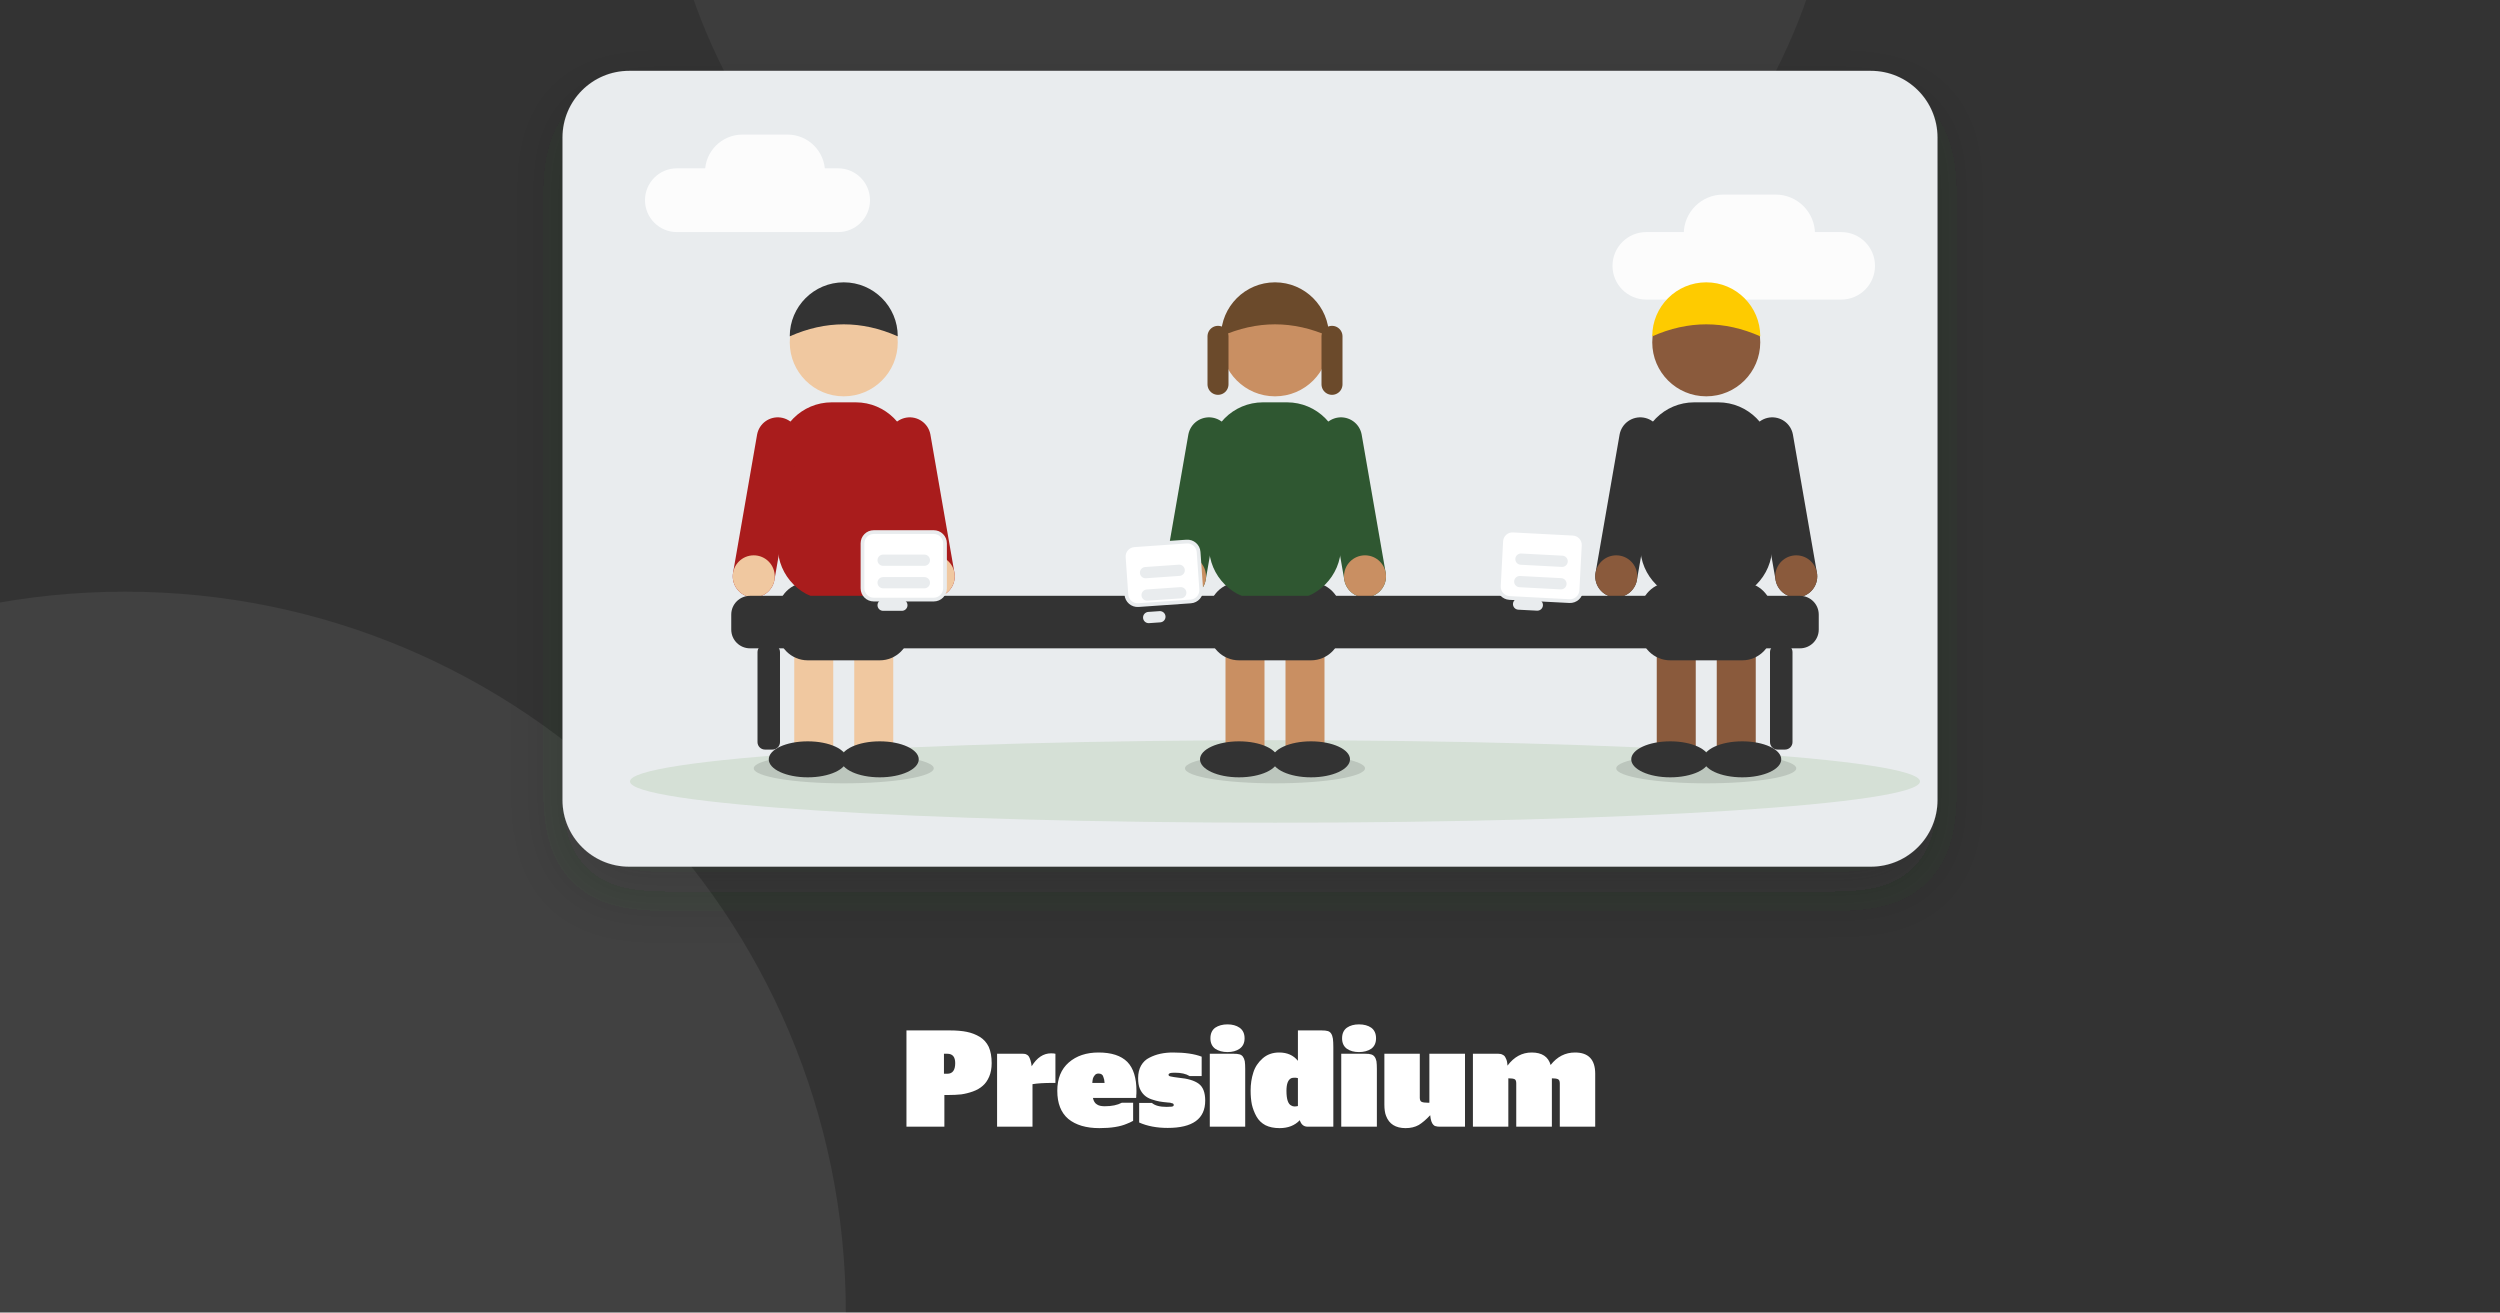
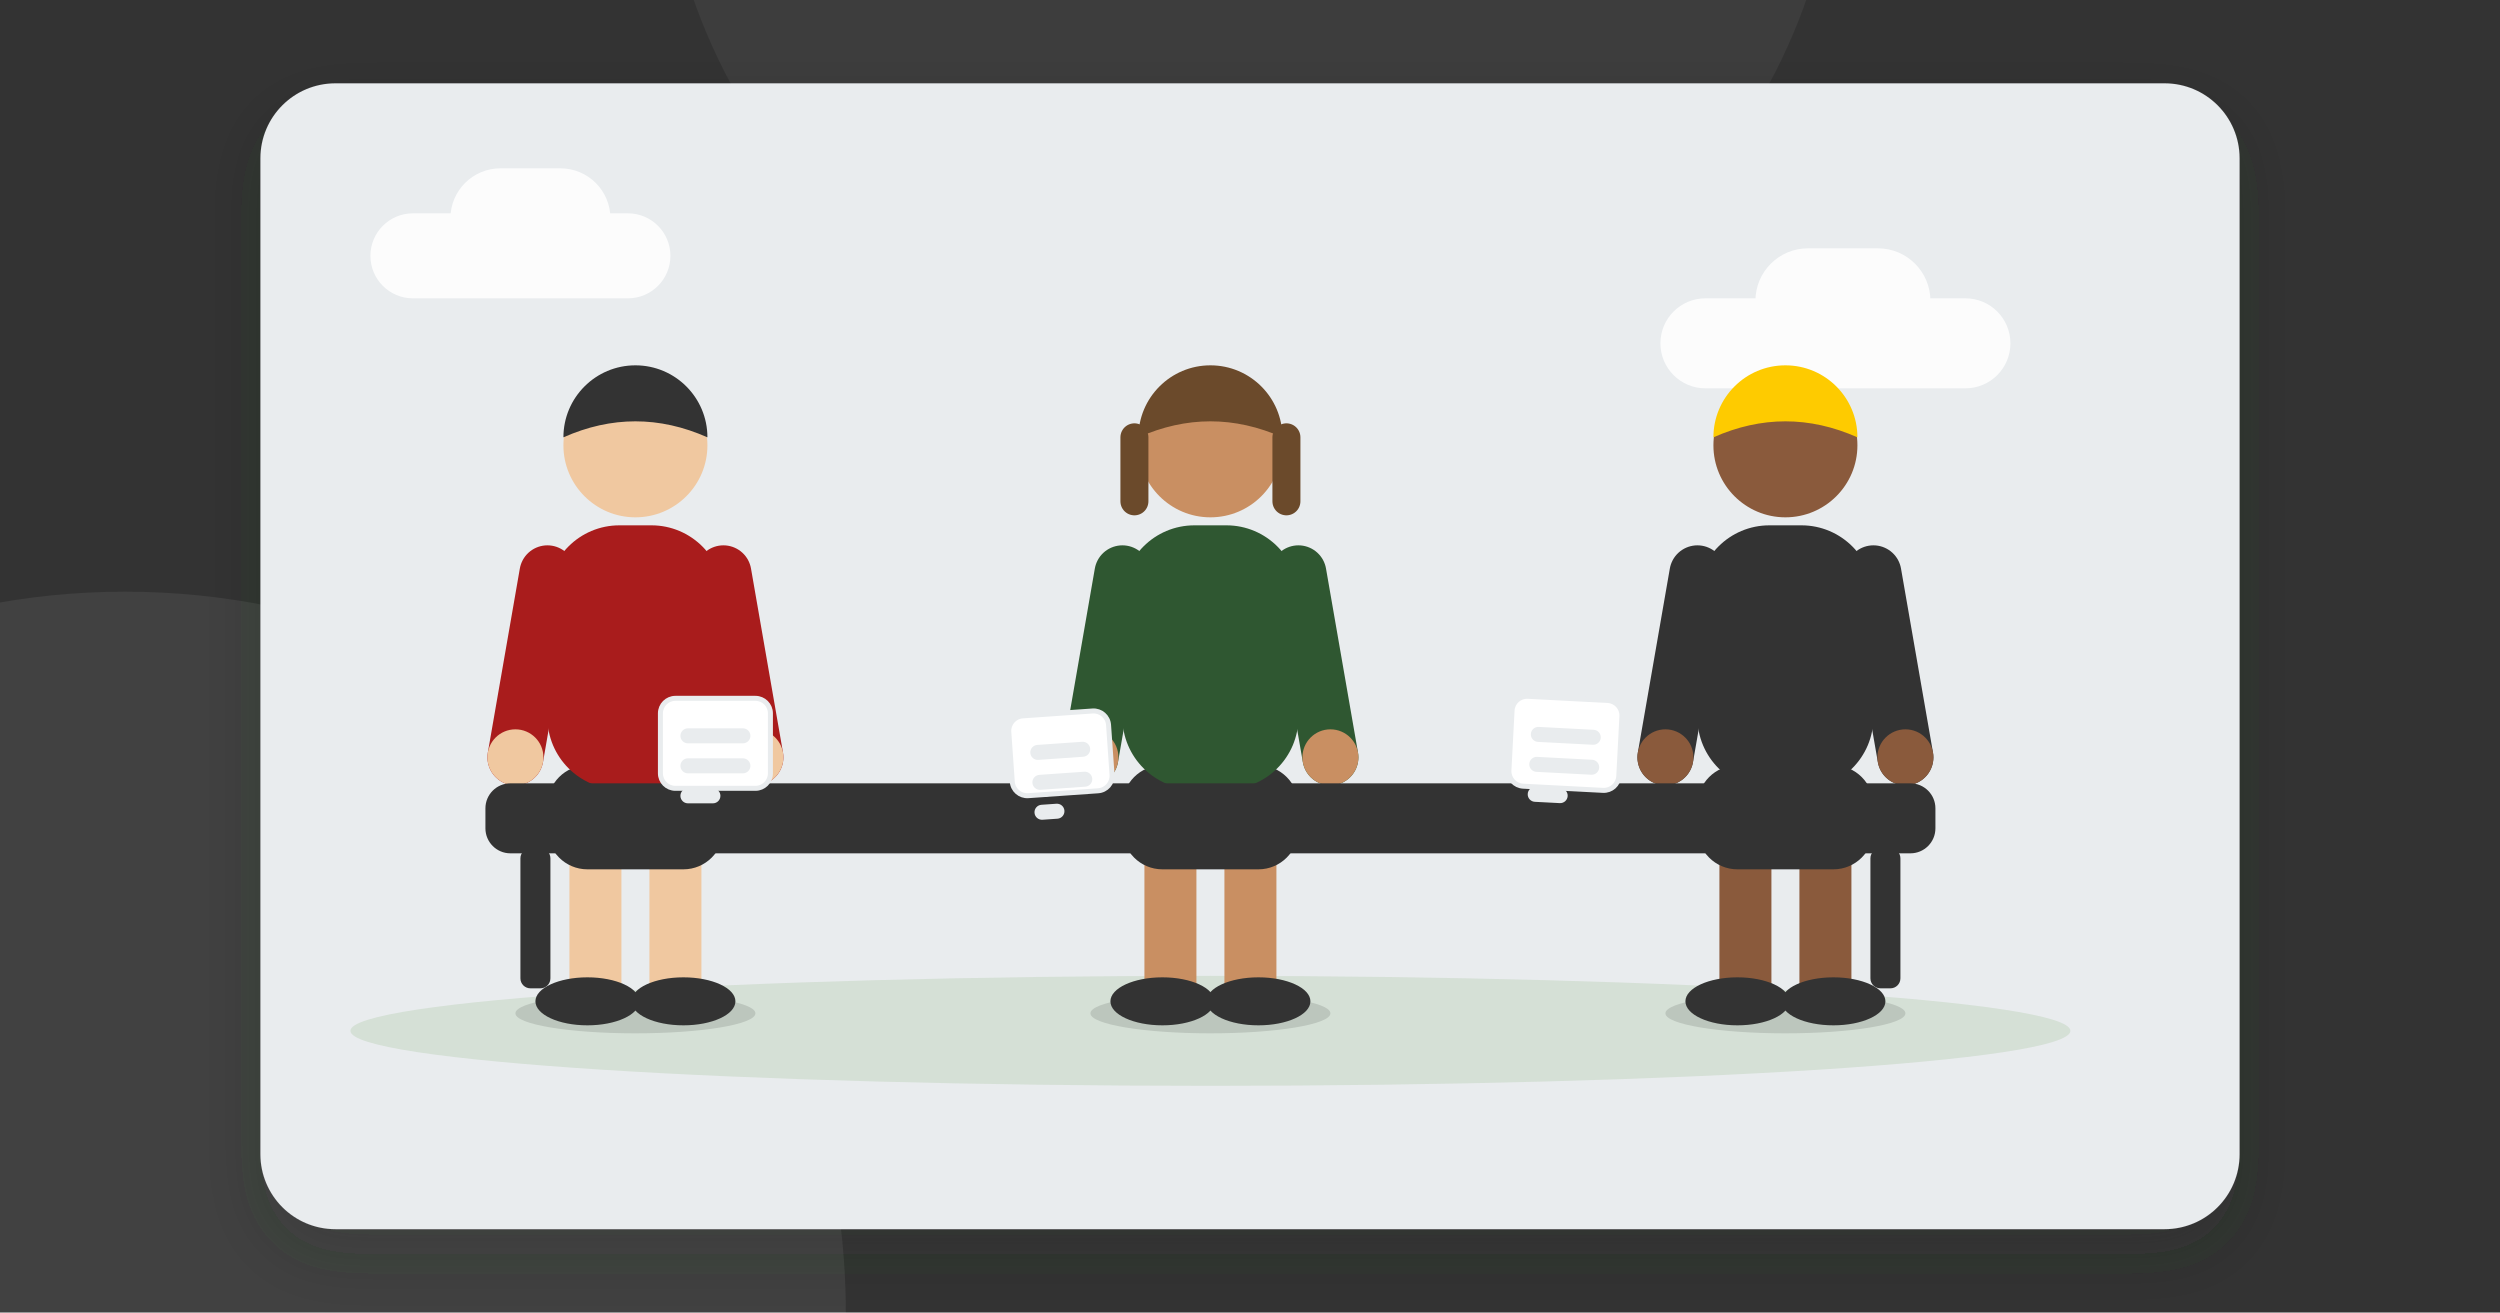
<svg xmlns="http://www.w3.org/2000/svg" viewBox="0 0 1200 630" width="1200" height="630" role="img" aria-label="Presidium">
  <defs>
    <filter id="sh" x="-20%" y="-20%" width="140%" height="160%">
      <feDropShadow dx="0" dy="12" stdDeviation="14" flood-color="#1F3A22" flood-opacity="0.2" />
    </filter>
  </defs>
  <rect width="1200" height="630" fill="#333333" />
  <circle cx="60" cy="630" r="346" fill="#FFFFFF" opacity=".07" />
  <circle cx="600" cy="-94" r="283" fill="#FFFFFF" opacity=".05" />
-   <rect x="270" y="34" width="660" height="382" rx="32" fill="#E9ECEE" filter="url(#sh)" />
+   <rect x="125" y="40" width="950" height="550" rx="36" fill="#E9ECEE" filter="url(#sh)" />
  <clipPath id="pc">
-     <rect x="270" y="34" width="660" height="382" rx="32" />
+     <rect x="125" y="40" width="950" height="550" rx="36" />
  </clipPath>
  <g clip-path="url(#pc)">
-     <g transform="translate(270,34) scale(0.9)">
+     <g transform="translate(125,40) scale(1.2)">
      <g fill="#FFFFFF" opacity=".85">
        <rect x="44" y="52" width="120" height="34" rx="17" />
        <rect x="76" y="34" width="64" height="40" rx="20" />
        <rect x="560" y="86" width="140" height="36" rx="18" />
        <rect x="598" y="66" width="70" height="42" rx="21" />
      </g>
      <ellipse cx="380" cy="379" rx="344" ry="22" fill="#D5E0D6" />
      <g transform="translate(150,372) scale(1.6)">
        <ellipse cx="0" cy="0" rx="30" ry="5" fill="#000" opacity=".12" />
        <path d="M-10,-44 V-6 M10,-44 V-6" stroke="#F0C8A0" stroke-width="13" stroke-linecap="round" fill="none" />
        <ellipse cx="-12" cy="-3" rx="13" ry="6" fill="#333333" />
        <ellipse cx="12" cy="-3" rx="13" ry="6" fill="#333333" />
        <rect x="-22" y="-62" width="44" height="26" rx="10" fill="#333333" />
        <rect x="-22" y="-122" width="44" height="66" rx="18" fill="#A91C1C" />
        <path d="M-22,-110 L-30,-64" stroke="#A91C1C" stroke-width="14" stroke-linecap="round" fill="none" />
        <circle cx="-30" cy="-64" r="7" fill="#F0C8A0" />
        <path d="M22,-110 L30,-64" stroke="#A91C1C" stroke-width="14" stroke-linecap="round" fill="none" />
        <circle cx="30" cy="-64" r="7" fill="#F0C8A0" />
        <circle cx="0" cy="-142" r="18" fill="#F0C8A0" />
        <path d="M-18,-144 A18,18 0 0 1 18,-144 Q0,-152 -18,-144 Z" fill="#333333" />
      </g>
      <g transform="translate(380,372) scale(1.6)">
        <ellipse cx="0" cy="0" rx="30" ry="5" fill="#000" opacity=".12" />
        <path d="M-10,-44 V-6 M10,-44 V-6" stroke="#C98F62" stroke-width="13" stroke-linecap="round" fill="none" />
        <ellipse cx="-12" cy="-3" rx="13" ry="6" fill="#333333" />
        <ellipse cx="12" cy="-3" rx="13" ry="6" fill="#333333" />
        <rect x="-22" y="-62" width="44" height="26" rx="10" fill="#333333" />
        <rect x="-22" y="-122" width="44" height="66" rx="18" fill="#2F5731" />
        <path d="M-22,-110 L-30,-64" stroke="#2F5731" stroke-width="14" stroke-linecap="round" fill="none" />
        <circle cx="-30" cy="-64" r="7" fill="#C98F62" />
        <path d="M22,-110 L30,-64" stroke="#2F5731" stroke-width="14" stroke-linecap="round" fill="none" />
        <circle cx="30" cy="-64" r="7" fill="#C98F62" />
        <circle cx="0" cy="-142" r="18" fill="#C98F62" />
        <path d="M-18,-144 A18,18 0 0 1 18,-144 Q0,-152 -18,-144 Z" fill="#6B4A2B" />
        <path d="M-19,-144 V-128 M19,-144 V-128" stroke="#6B4A2B" stroke-width="7" stroke-linecap="round" />
      </g>
      <g transform="translate(610,372) scale(1.6)">
        <ellipse cx="0" cy="0" rx="30" ry="5" fill="#000" opacity=".12" />
        <path d="M-10,-44 V-6 M10,-44 V-6" stroke="#8A5A3C" stroke-width="13" stroke-linecap="round" fill="none" />
        <ellipse cx="-12" cy="-3" rx="13" ry="6" fill="#333333" />
        <ellipse cx="12" cy="-3" rx="13" ry="6" fill="#333333" />
        <rect x="-22" y="-62" width="44" height="26" rx="10" fill="#333333" />
        <rect x="-22" y="-122" width="44" height="66" rx="18" fill="#333333" />
        <path d="M-22,-110 L-30,-64" stroke="#333333" stroke-width="14" stroke-linecap="round" fill="none" />
        <circle cx="-30" cy="-64" r="7" fill="#8A5A3C" />
        <path d="M22,-110 L30,-64" stroke="#333333" stroke-width="14" stroke-linecap="round" fill="none" />
        <circle cx="30" cy="-64" r="7" fill="#8A5A3C" />
        <circle cx="0" cy="-142" r="18" fill="#8A5A3C" />
        <path d="M-18,-144 A18,18 0 0 1 18,-144 Q0,-152 -18,-144 Z" fill="#FECB00" />
      </g>
      <rect x="90" y="280" width="580" height="28" rx="10" fill="#333333" />
      <rect x="104" y="306" width="12" height="56" rx="4" fill="#333333" />
      <rect x="644" y="306" width="12" height="56" rx="4" fill="#333333" />
      <g transform="rotate(0 182 264)">
        <rect x="160" y="246" width="44" height="36" rx="6" fill="#FFFFFF" stroke="#E9ECEE" stroke-width="2" />
        <rect x="168" y="258" width="28" height="6" rx="3" fill="#E9ECEE" />
        <rect x="168" y="270" width="28" height="6" rx="3" fill="#E9ECEE" />
        <rect x="168" y="282" width="16" height="6" rx="3" fill="#E9ECEE" />
      </g>
      <g transform="rotate(-4 320 268)">
        <rect x="300" y="252" width="40" height="32" rx="6" fill="#FFFFFF" stroke="#E9ECEE" stroke-width="2" />
        <rect x="308" y="264" width="24" height="6" rx="3" fill="#E9ECEE" />
        <rect x="308" y="276" width="24" height="6" rx="3" fill="#E9ECEE" />
        <rect x="308" y="288" width="12" height="6" rx="3" fill="#E9ECEE" />
      </g>
      <g transform="rotate(3 522 264)">
        <rect x="500" y="246" width="44" height="36" rx="6" fill="#FFFFFF" stroke="#E9ECEE" stroke-width="2" />
        <rect x="508" y="258" width="28" height="6" rx="3" fill="#E9ECEE" />
        <rect x="508" y="270" width="28" height="6" rx="3" fill="#E9ECEE" />
        <rect x="508" y="282" width="16" height="6" rx="3" fill="#E9ECEE" />
      </g>
    </g>
  </g>
-   <path d="M435.1 540.8V494.6H456Q460.7 494.6 464.1 495.3Q467.5 496 470.3 497.7Q473.1 499.4 474.6 502.5Q476 505.7 476 510.3Q476 514 474.8 516.8Q473.6 519.6 471.7 521.2Q469.8 522.9 467 523.9Q464.2 524.9 461.4 525.3Q458.6 525.6 455.1 525.6H453.3V540.8ZM453.1 505.8V515.4H454.7Q458.5 515.4 458.5 510.3Q458.5 505.8 454.7 505.8ZM506.6 519.8H505.3Q499.1 519.8 495.6 520.4V540.8H478.6V505.8H490.8Q491.8 505.8 492.4 506Q493.3 506.4 493.7 506.9Q494.8 508.5 495.2 511.8Q499 505.6 504.5 505.6Q505.8 505.6 506.6 505.8ZM545.3 527H524.6Q525.1 529.3 526.5 530.1Q527.7 531 530.3 531Q535.3 531 538.5 529.3H543.9V538Q542.5 538.8 540.9 539.4Q536.1 541.5 527.7 541.5Q518.2 541.5 512.8 537.1Q507.5 532.6 507.5 523.6Q507.5 514.8 513 510Q518.5 505.2 527.3 505.2Q536.6 505.2 541.1 509.7Q545.5 514.2 545.5 523.7Q545.5 525.3 545.4 525.8Q545.4 526 545.4 526.5Q545.4 526.9 545.3 527ZM527.3 515.3Q526.1 515.3 525.5 516.1Q524.8 516.9 524.6 517.7Q524.4 518.5 524.3 519.8H530.2Q530.1 518.8 530 518.2Q529.9 517.7 529.6 516.9Q529.4 516.1 528.8 515.7Q528.2 515.3 527.3 515.3ZM560.5 541.4Q552.6 541.4 546.8 538.8V529.4H552.9Q555.1 531.3 559.9 531.3Q560.9 531.3 562.3 531.2Q563.4 531.1 563.4 530.4Q563.4 529.6 562.3 529.5L561.7 529.3Q561 529.3 560.5 529.2Q558.2 529 556.5 528.7Q554.9 528.4 552.8 527.7Q550.7 527 549.3 525.7Q547.9 524.4 547.1 522.5Q546.3 520.6 546.3 517.5Q546.3 514 547.7 511.5Q549.2 508.9 551.7 507.7Q554.2 506.4 557 505.8Q559.8 505.2 563 505.2Q571.6 505.2 576.8 507.2V516.5H571Q568.4 514.9 564 514.9Q562.2 514.9 561.6 515.1Q560.9 515.4 560.9 515.9Q560.9 516.5 561.9 516.7Q563.2 517 565.7 517.3Q572.3 517.9 575.4 520.2Q578.5 522.5 578.5 528.3Q578.5 541.4 560.5 541.4ZM597.7 540.8H580.7V505.8H592.1Q594 505.8 595 506.1Q596.9 506.6 597.5 509.4Q597.7 510.9 597.7 513.1ZM589.2 491.7Q592.7 491.7 595 493.3Q597.4 495 597.4 498.4Q597.4 501.7 595 503.4Q592.7 505 589.2 505Q585.7 505 583.3 503.4Q581 501.7 581 498.4Q581 495 583.3 493.3Q585.7 491.7 589.2 491.7ZM640 540.8H627.6Q624.9 540.8 623.9 537.7Q620.3 541.5 614.2 541.5Q610.2 541.5 607.4 540.1Q604.6 538.6 603.1 535.9Q601.6 533.2 600.9 530.2Q600.3 527.2 600.3 523.5Q600.3 518.8 601.6 514.8Q602.8 510.9 606.1 508Q609.3 505.2 614 505.2Q619.8 505.2 623 509.2V494.6H634.4Q636.3 494.6 637.3 494.9Q639.3 495.4 639.8 498.6Q640 500.2 640 502.7ZM621.4 531.1Q622.2 531.1 623 530.9V517.5Q622.8 517.5 622.5 517.4Q622.2 517.4 622.1 517.3H621.4Q620.5 517.3 619.9 517.5Q617.5 518.5 617.5 523.6Q617.5 529.7 619.9 530.7Q620.5 531.1 621.4 531.1ZM660.9 540.8H643.8V505.8H655.3Q657.2 505.8 658.1 506.1Q660.1 506.6 660.7 509.4Q660.9 510.9 660.9 513.1ZM652.3 491.7Q655.9 491.7 658.2 493.3Q660.5 495 660.5 498.4Q660.5 501.7 658.2 503.4Q655.8 505 652.3 505Q648.8 505 646.5 503.4Q644.2 501.7 644.2 498.4Q644.2 495 646.5 493.3Q648.8 491.7 652.3 491.7ZM686.1 505.8H703.2V540.8H690.9Q690 540.8 689.3 540.6Q688.5 540.5 688 539.9Q686.8 538.7 686.5 535.3Q683.6 538.4 681 540Q678.3 541.5 674.7 541.5Q667.5 541.5 665.3 535.6Q664.5 533.6 664.5 530.2V505.8H681.5V526.9Q681.5 528.5 682.4 528.9Q683.3 529.3 685.2 529.3H686.1ZM724 540.8H707V505.8H719.2Q720.5 505.8 721.3 506.3Q722.2 506.7 722.6 507.6Q723.1 508.5 723.3 509.3Q723.5 510.1 723.6 511.5Q728.3 505.2 735.2 505.2Q742.6 505.2 744.3 511.2Q749 505.2 756 505.2Q765.7 505.2 765.7 515.4V540.8H748.7V520Q748.7 518.4 747.8 518Q746.9 517.6 745 517.6H744.9V540.8H727.8V520Q727.8 518.4 727 518Q726.1 517.6 724.1 517.6H724Z" fill="#FFFFFF" />
</svg>
